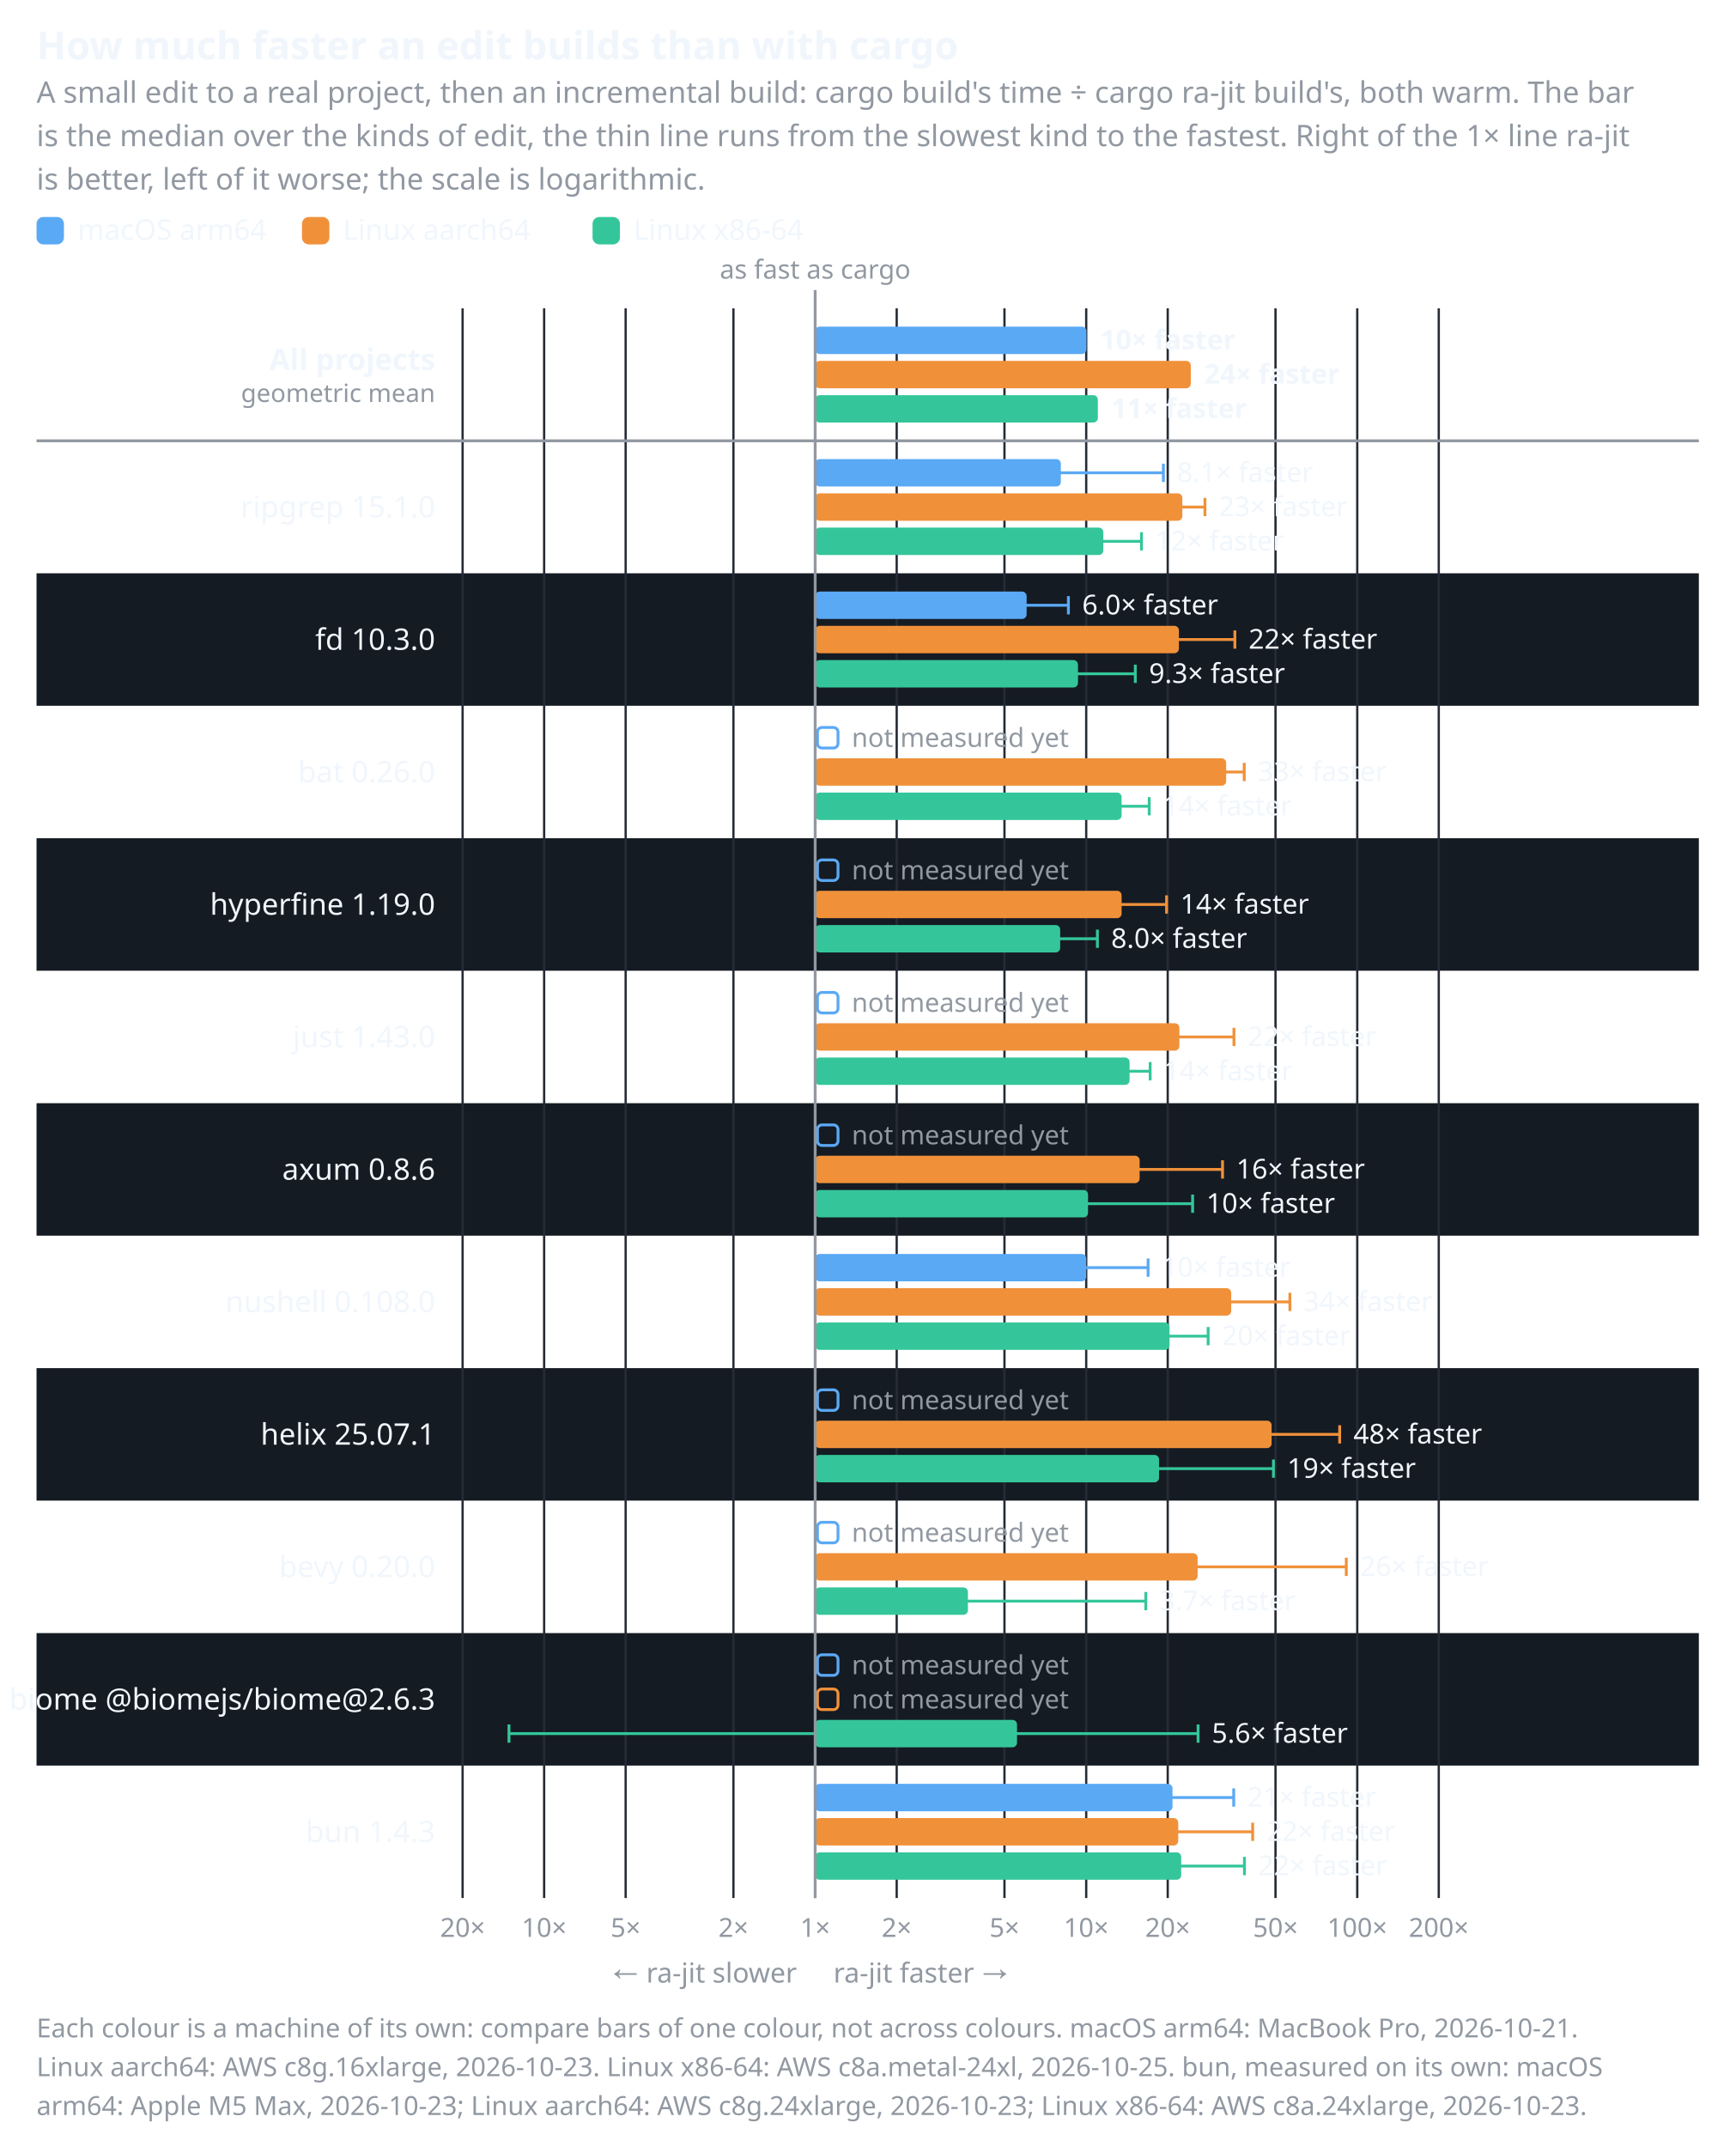
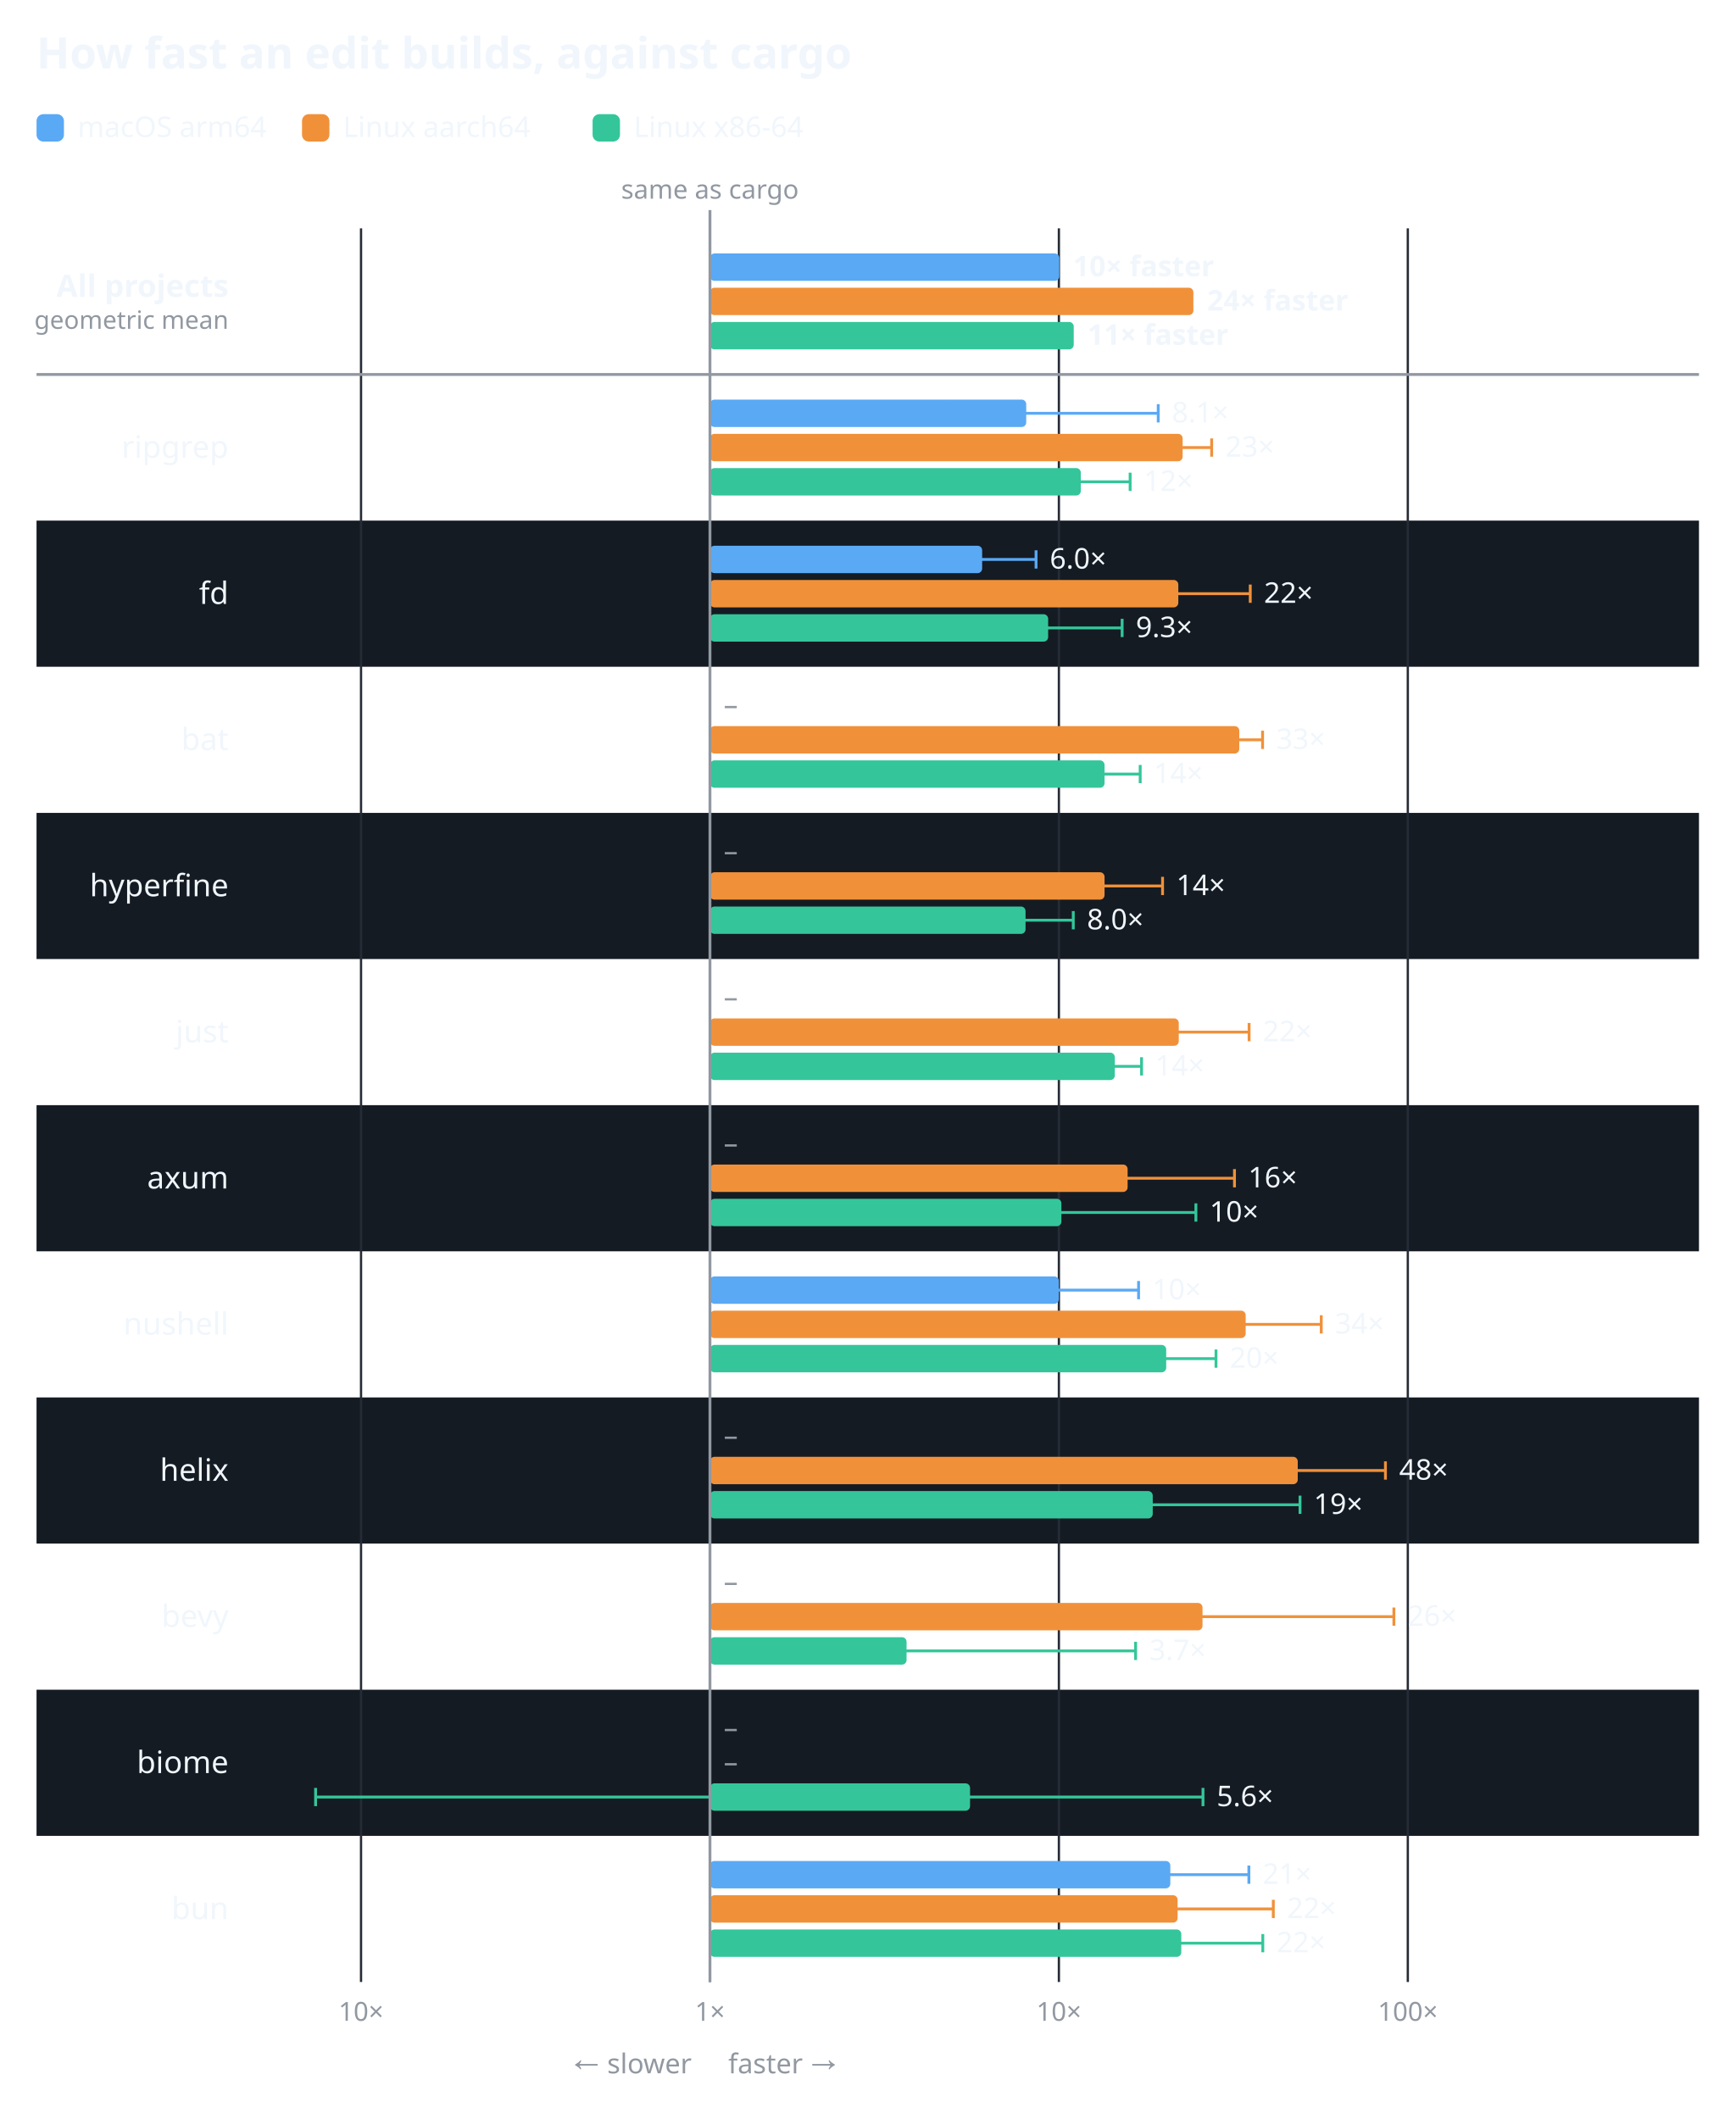
- <svg xmlns="http://www.w3.org/2000/svg" width="760" height="940" viewBox="0 0 760 940" role="img" aria-label="How much faster an edit builds than with cargo">
+ <svg xmlns="http://www.w3.org/2000/svg" width="760" height="928" viewBox="0 0 760 928" role="img" aria-label="How fast an edit builds, against cargo">
  <style>text{font-family:-apple-system, BlinkMacSystemFont, 'Segoe UI', 'Noto Sans', Helvetica, Arial, sans-serif;fill:#f0f6fc}.d{fill:#9198a1}.b{font-weight:600}.v{font-variant-numeric:tabular-nums}.g{stroke:#262c36}.r{stroke:#9198a1;stroke-width:1.25}.z{fill:#151b23}.o{fill:none;stroke-width:1.25}.p0{fill:#5aa9f5}.w0{stroke:#5aa9f5}.p1{fill:#f0913a}.w1{stroke:#f0913a}.p2{fill:#34c69a}.w2{stroke:#34c69a}</style>
-   <text x="16" y="26" font-size="17" class="b">How much faster an edit builds than with cargo</text>
-   <text x="16" y="45" font-size="13" class="d">A small edit to a real project, then an incremental build: cargo build's time ÷ cargo ra-jit build's, both warm. The bar</text>
-   <text x="16" y="64" font-size="13" class="d">is the median over the kinds of edit, the thin line runs from the slowest kind to the fastest. Right of the 1× line ra-jit</text>
-   <text x="16" y="83" font-size="13" class="d">is better, left of it worse; the scale is logarithmic.</text>
-   <rect x="16" y="95" width="12" height="12" rx="3" class="p0" />
-   <text x="34" y="105" font-size="12.5">macOS arm64</text>
-   <rect x="132.25" y="95" width="12" height="12" rx="3" class="p1" />
-   <text x="150.2" y="105" font-size="12.5">Linux aarch64</text>
-   <rect x="259.5" y="95" width="12" height="12" rx="3" class="p2" />
-   <text x="277.5" y="105" font-size="12.5">Linux x86-64</text>
-   <rect x="16" y="715" width="728" height="58" class="z" />
-   <rect x="16" y="599" width="728" height="58" class="z" />
-   <rect x="16" y="483" width="728" height="58" class="z" />
-   <rect x="16" y="367" width="728" height="58" class="z" />
-   <rect x="16" y="251" width="728" height="58" class="z" />
-   <line x1="202.6" y1="135" x2="202.6" y2="831" class="g" />
-   <line x1="238.3" y1="135" x2="238.3" y2="831" class="g" />
-   <line x1="274" y1="135" x2="274" y2="831" class="g" />
-   <line x1="321.2" y1="135" x2="321.2" y2="831" class="g" />
-   <line x1="357" y1="135" x2="357" y2="831" class="g" />
-   <line x1="392.7" y1="135" x2="392.7" y2="831" class="g" />
-   <line x1="439.9" y1="135" x2="439.9" y2="831" class="g" />
-   <line x1="475.7" y1="135" x2="475.7" y2="831" class="g" />
-   <line x1="511.4" y1="135" x2="511.4" y2="831" class="g" />
-   <line x1="558.6" y1="135" x2="558.6" y2="831" class="g" />
-   <line x1="594.4" y1="135" x2="594.4" y2="831" class="g" />
-   <line x1="630.1" y1="135" x2="630.1" y2="831" class="g" />
-   <line x1="16" y1="193" x2="744" y2="193" class="r" />
-   <rect x="357" y="143" width="118.8" height="12" rx="2" class="p0" />
-   <rect x="357" y="158" width="164.5" height="12" rx="2" class="p1" />
-   <rect x="357" y="173" width="123.8" height="12" rx="2" class="p2" />
-   <rect x="357" y="201" width="107.6" height="12" rx="2" class="p0" />
-   <path d="M437.1 207H509.5M437.1 203v8M509.5 203v8" class="o w0" />
-   <rect x="357" y="216" width="160.8" height="12" rx="2" class="p1" />
-   <path d="M490.4 222H527.7M490.4 218v8M527.7 218v8" class="o w1" />
-   <rect x="357" y="231" width="126.2" height="12" rx="2" class="p2" />
-   <path d="M458 237H499.9M458 233v8M499.9 233v8" class="o w2" />
-   <rect x="357" y="259" width="92.6" height="12" rx="2" class="p0" />
-   <path d="M446.2 265H467.9M446.2 261v8M467.9 261v8" class="o w0" />
-   <rect x="357" y="274" width="159.3" height="12" rx="2" class="p1" />
-   <path d="M511.9 280H540.8M511.9 276v8M540.8 276v8" class="o w1" />
-   <rect x="357" y="289" width="115.1" height="12" rx="2" class="p2" />
-   <path d="M468.7 295H497.2M468.7 291v8M497.2 291v8" class="o w2" />
-   <rect x="358" y="318.5" width="9" height="9" rx="2" class="o w0" />
-   <rect x="357" y="332" width="180" height="12" rx="2" class="p1" />
-   <path d="M525 338H544.9M525 334v8M544.9 334v8" class="o w1" />
-   <rect x="357" y="347" width="134.2" height="12" rx="2" class="p2" />
-   <path d="M472.9 353H503.3M472.9 349v8M503.3 349v8" class="o w2" />
-   <rect x="358" y="376.5" width="9" height="9" rx="2" class="o w0" />
-   <rect x="357" y="390" width="134.2" height="12" rx="2" class="p1" />
-   <path d="M468.3 396H510.9M468.3 392v8M510.9 392v8" class="o w1" />
-   <rect x="357" y="405" width="107.3" height="12" rx="2" class="p2" />
-   <path d="M445.5 411H480.6M445.5 407v8M480.6 407v8" class="o w2" />
-   <rect x="358" y="434.5" width="9" height="9" rx="2" class="o w0" />
-   <rect x="357" y="448" width="159.5" height="12" rx="2" class="p1" />
-   <path d="M505.6 454H540.4M505.6 450v8M540.4 450v8" class="o w1" />
-   <rect x="357" y="463" width="137.7" height="12" rx="2" class="p2" />
-   <path d="M475.7 469H503.7M475.7 465v8M503.7 465v8" class="o w2" />
-   <rect x="358" y="492.5" width="9" height="9" rx="2" class="o w0" />
-   <rect x="357" y="506" width="142.1" height="12" rx="2" class="p1" />
-   <path d="M498.2 512H535.4M498.2 508v8M535.4 508v8" class="o w1" />
-   <rect x="357" y="521" width="119.5" height="12" rx="2" class="p2" />
-   <path d="M474.8 527H522.3M474.8 523v8M522.3 523v8" class="o w2" />
-   <rect x="357" y="549" width="118.7" height="12" rx="2" class="p0" />
-   <path d="M428.3 555H502.8M428.3 551v8M502.8 551v8" class="o w0" />
-   <rect x="357" y="564" width="182.2" height="12" rx="2" class="p1" />
-   <path d="M516.1 570H564.9M516.1 566v8M564.9 566v8" class="o w1" />
-   <rect x="357" y="579" width="155.2" height="12" rx="2" class="p2" />
-   <path d="M442.4 585H529.1M442.4 581v8M529.1 581v8" class="o w2" />
-   <rect x="358" y="608.5" width="9" height="9" rx="2" class="o w0" />
-   <rect x="357" y="622" width="199.9" height="12" rx="2" class="p1" />
-   <path d="M529.5 628H586.7M529.5 624v8M586.7 624v8" class="o w1" />
-   <rect x="357" y="637" width="150.6" height="12" rx="2" class="p2" />
-   <path d="M488.8 643H557.7M488.8 639v8M557.7 639v8" class="o w2" />
-   <rect x="358" y="666.5" width="9" height="9" rx="2" class="o w0" />
-   <rect x="357" y="680" width="167.5" height="12" rx="2" class="p1" />
-   <path d="M521.2 686H589.6M521.2 682v8M589.6 682v8" class="o w1" />
-   <rect x="357" y="695" width="66.9" height="12" rx="2" class="p2" />
-   <path d="M419.5 701H501.8M419.5 697v8M501.8 697v8" class="o w2" />
-   <rect x="358" y="724.5" width="9" height="9" rx="2" class="o w0" />
-   <rect x="358" y="739.5" width="9" height="9" rx="2" class="o w1" />
-   <rect x="357" y="753" width="88.4" height="12" rx="2" class="p2" />
-   <path d="M222.9 759H524.7M222.9 755v8M524.7 755v8" class="o w2" />
-   <rect x="357" y="781" width="156.5" height="12" rx="2" class="p0" />
-   <path d="M469.2 787H540.3M469.2 783v8M540.3 783v8" class="o w0" />
-   <rect x="357" y="796" width="159" height="12" rx="2" class="p1" />
-   <path d="M502.9 802H548.6M502.9 798v8M548.6 798v8" class="o w1" />
-   <rect x="357" y="811" width="160.3" height="12" rx="2" class="p2" />
-   <path d="M501.7 817H545M501.7 813v8M545 813v8" class="o w2" />
-   <line x1="357" y1="127" x2="357" y2="831" class="r" />
-   <text x="202.6" y="848" font-size="11.5" text-anchor="middle" class="d v">20×</text>
-   <text x="238.3" y="848" font-size="11.5" text-anchor="middle" class="d v">10×</text>
-   <text x="274" y="848" font-size="11.5" text-anchor="middle" class="d v">5×</text>
-   <text x="321.2" y="848" font-size="11.5" text-anchor="middle" class="d v">2×</text>
-   <text x="357" y="848" font-size="11.5" text-anchor="middle" class="d v">1×</text>
-   <text x="392.7" y="848" font-size="11.5" text-anchor="middle" class="d v">2×</text>
-   <text x="439.9" y="848" font-size="11.5" text-anchor="middle" class="d v">5×</text>
-   <text x="475.7" y="848" font-size="11.5" text-anchor="middle" class="d v">10×</text>
-   <text x="511.4" y="848" font-size="11.5" text-anchor="middle" class="d v">20×</text>
-   <text x="558.6" y="848" font-size="11.5" text-anchor="middle" class="d v">50×</text>
-   <text x="594.4" y="848" font-size="11.5" text-anchor="middle" class="d v">100×</text>
-   <text x="630.1" y="848" font-size="11.5" text-anchor="middle" class="d v">200×</text>
-   <text x="190.6" y="162" font-size="13" text-anchor="end" class="b">All projects</text>
-   <text x="190.6" y="176" font-size="11" text-anchor="end" class="d">geometric mean</text>
-   <text x="481.8" y="153" font-size="12" class="v b">10× faster</text>
-   <text x="527.4" y="168" font-size="12" class="v b">24× faster</text>
-   <text x="486.7" y="183" font-size="12" class="v b">11× faster</text>
-   <text x="190.6" y="226.5" font-size="13" text-anchor="end">ripgrep 15.1.0</text>
-   <text x="515.5" y="211" font-size="12" class="v">8.1× faster</text>
-   <text x="533.7" y="226" font-size="12" class="v">23× faster</text>
-   <text x="505.9" y="241" font-size="12" class="v">12× faster</text>
-   <text x="190.6" y="284.5" font-size="13" text-anchor="end">fd 10.3.0</text>
-   <text x="473.9" y="269" font-size="12" class="v">6.0× faster</text>
-   <text x="546.8" y="284" font-size="12" class="v">22× faster</text>
-   <text x="503.2" y="299" font-size="12" class="v">9.3× faster</text>
-   <text x="190.6" y="342.5" font-size="13" text-anchor="end">bat 0.26.0</text>
-   <text x="373" y="327" font-size="11.5" class="d">not measured yet</text>
-   <text x="550.9" y="342" font-size="12" class="v">33× faster</text>
-   <text x="509.3" y="357" font-size="12" class="v">14× faster</text>
-   <text x="190.6" y="400.5" font-size="13" text-anchor="end">hyperfine 1.19.0</text>
-   <text x="373" y="385" font-size="11.5" class="d">not measured yet</text>
-   <text x="516.9" y="400" font-size="12" class="v">14× faster</text>
-   <text x="486.6" y="415" font-size="12" class="v">8.0× faster</text>
-   <text x="190.6" y="458.5" font-size="13" text-anchor="end">just 1.43.0</text>
-   <text x="373" y="443" font-size="11.5" class="d">not measured yet</text>
-   <text x="546.4" y="458" font-size="12" class="v">22× faster</text>
-   <text x="509.7" y="473" font-size="12" class="v">14× faster</text>
-   <text x="190.6" y="516.5" font-size="13" text-anchor="end">axum 0.8.6</text>
-   <text x="373" y="501" font-size="11.5" class="d">not measured yet</text>
-   <text x="541.4" y="516" font-size="12" class="v">16× faster</text>
-   <text x="528.3" y="531" font-size="12" class="v">10× faster</text>
-   <text x="190.6" y="574.5" font-size="13" text-anchor="end">nushell 0.108.0</text>
-   <text x="508.8" y="559" font-size="12" class="v">10× faster</text>
-   <text x="570.9" y="574" font-size="12" class="v">34× faster</text>
-   <text x="535.1" y="589" font-size="12" class="v">20× faster</text>
-   <text x="190.6" y="632.5" font-size="13" text-anchor="end">helix 25.07.1</text>
-   <text x="373" y="617" font-size="11.5" class="d">not measured yet</text>
-   <text x="592.7" y="632" font-size="12" class="v">48× faster</text>
-   <text x="563.7" y="647" font-size="12" class="v">19× faster</text>
-   <text x="190.6" y="690.5" font-size="13" text-anchor="end">bevy 0.20.0</text>
-   <text x="373" y="675" font-size="11.5" class="d">not measured yet</text>
-   <text x="595.6" y="690" font-size="12" class="v">26× faster</text>
-   <text x="507.8" y="705" font-size="12" class="v">3.7× faster</text>
-   <text x="190.6" y="748.5" font-size="13" text-anchor="end">biome @biomejs/biome@2.6.3</text>
-   <text x="373" y="733" font-size="11.5" class="d">not measured yet</text>
-   <text x="373" y="748" font-size="11.5" class="d">not measured yet</text>
-   <text x="530.7" y="763" font-size="12" class="v">5.6× faster</text>
-   <text x="190.6" y="806.5" font-size="13" text-anchor="end">bun 1.4.3</text>
-   <text x="546.3" y="791" font-size="12" class="v">21× faster</text>
-   <text x="554.6" y="806" font-size="12" class="v">22× faster</text>
-   <text x="551" y="821" font-size="12" class="v">22× faster</text>
-   <text x="357" y="122" font-size="11.5" text-anchor="middle" class="d">as fast as cargo</text>
-   <text x="349" y="868" font-size="12" text-anchor="end" class="d">← ra-jit slower</text>
-   <text x="365" y="868" font-size="12" class="d">ra-jit faster →</text>
-   <text x="16" y="892" font-size="11.5" class="d">Each colour is a machine of its own: compare bars of one colour, not across colours. macOS arm64: MacBook Pro, 2026-10-21.</text>
-   <text x="16" y="909" font-size="11.5" class="d">Linux aarch64: AWS c8g.16xlarge, 2026-10-23. Linux x86-64: AWS c8a.metal-24xl, 2026-10-25. bun, measured on its own: macOS</text>
-   <text x="16" y="926" font-size="11.5" class="d">arm64: Apple M5 Max, 2026-10-23; Linux aarch64: AWS c8g.24xlarge, 2026-10-23; Linux x86-64: AWS c8a.24xlarge, 2026-10-23.</text>
+   <text x="16" y="30" font-size="19" class="b">How fast an edit builds, against cargo</text>
+   <rect x="16" y="50" width="12" height="12" rx="3" class="p0" />
+   <text x="34" y="60" font-size="12.5">macOS arm64</text>
+   <rect x="132.25" y="50" width="12" height="12" rx="3" class="p1" />
+   <text x="150.2" y="60" font-size="12.5">Linux aarch64</text>
+   <rect x="259.5" y="50" width="12" height="12" rx="3" class="p2" />
+   <text x="277.5" y="60" font-size="12.5">Linux x86-64</text>
+   <rect x="16" y="740" width="728" height="64" class="z" />
+   <rect x="16" y="612" width="728" height="64" class="z" />
+   <rect x="16" y="484" width="728" height="64" class="z" />
+   <rect x="16" y="356" width="728" height="64" class="z" />
+   <rect x="16" y="228" width="728" height="64" class="z" />
+   <line x1="158.1" y1="100" x2="158.1" y2="868" class="g" />
+   <line x1="310.9" y1="100" x2="310.9" y2="868" class="g" />
+   <line x1="463.7" y1="100" x2="463.7" y2="868" class="g" />
+   <line x1="616.5" y1="100" x2="616.5" y2="868" class="g" />
+   <line x1="16" y1="164" x2="744" y2="164" class="r" />
+   <rect x="310.9" y="111" width="153" height="12" rx="2" class="p0" />
+   <rect x="310.9" y="126" width="211.7" height="12" rx="2" class="p1" />
+   <rect x="310.9" y="141" width="159.3" height="12" rx="2" class="p2" />
+   <rect x="310.9" y="175" width="138.5" height="12" rx="2" class="p0" />
+   <path d="M414 181H507.2M414 177v8M507.2 177v8" class="o w0" />
+   <rect x="310.9" y="190" width="207" height="12" rx="2" class="p1" />
+   <path d="M482.6 196H530.6M482.6 192v8M530.6 192v8" class="o w1" />
+   <rect x="310.9" y="205" width="162.4" height="12" rx="2" class="p2" />
+   <path d="M441 211H494.9M441 207v8M494.9 207v8" class="o w2" />
+   <rect x="310.9" y="239" width="119.2" height="12" rx="2" class="p0" />
+   <path d="M425.8 245H453.7M425.8 241v8M453.7 241v8" class="o w0" />
+   <rect x="310.9" y="254" width="205.1" height="12" rx="2" class="p1" />
+   <path d="M510.3 260H547.5M510.3 256v8M547.5 256v8" class="o w1" />
+   <rect x="310.9" y="269" width="148.1" height="12" rx="2" class="p2" />
+   <path d="M454.7 275H491.4M454.7 271v8M491.4 271v8" class="o w2" />
+   <rect x="310.9" y="318" width="231.8" height="12" rx="2" class="p1" />
+   <path d="M527.3 324H552.9M527.3 320v8M552.9 320v8" class="o w1" />
+   <rect x="310.9" y="333" width="172.8" height="12" rx="2" class="p2" />
+   <path d="M460.1 339H499.3M460.1 335v8M499.3 335v8" class="o w2" />
+   <rect x="310.9" y="382" width="172.8" height="12" rx="2" class="p1" />
+   <path d="M454.2 388H509.1M454.2 384v8M509.1 384v8" class="o w1" />
+   <rect x="310.9" y="397" width="138.2" height="12" rx="2" class="p2" />
+   <path d="M424.8 403H470M424.8 399v8M470 399v8" class="o w2" />
+   <rect x="310.9" y="446" width="205.3" height="12" rx="2" class="p1" />
+   <path d="M502.2 452H547M502.2 448v8M547 448v8" class="o w1" />
+   <rect x="310.9" y="461" width="177.3" height="12" rx="2" class="p2" />
+   <path d="M463.8 467H499.9M463.8 463v8M499.9 463v8" class="o w2" />
+   <rect x="310.9" y="510" width="182.9" height="12" rx="2" class="p1" />
+   <path d="M492.7 516H540.6M492.7 512v8M540.6 512v8" class="o w1" />
+   <rect x="310.9" y="525" width="153.9" height="12" rx="2" class="p2" />
+   <path d="M462.6 531H523.7M462.6 527v8M523.7 527v8" class="o w2" />
+   <rect x="310.9" y="559" width="152.8" height="12" rx="2" class="p0" />
+   <path d="M402.8 565H498.6M402.8 561v8M498.6 561v8" class="o w0" />
+   <rect x="310.9" y="574" width="234.6" height="12" rx="2" class="p1" />
+   <path d="M515.8 580H578.6M515.8 576v8M578.6 576v8" class="o w1" />
+   <rect x="310.9" y="589" width="199.8" height="12" rx="2" class="p2" />
+   <path d="M420.9 595H532.5M420.9 591v8M532.5 591v8" class="o w2" />
+   <rect x="310.9" y="638" width="257.4" height="12" rx="2" class="p1" />
+   <path d="M533 644H606.7M533 640v8M606.7 640v8" class="o w1" />
+   <rect x="310.9" y="653" width="193.9" height="12" rx="2" class="p2" />
+   <path d="M480.6 659H569.3M480.6 655v8M569.3 655v8" class="o w2" />
+   <rect x="310.9" y="702" width="215.7" height="12" rx="2" class="p1" />
+   <path d="M522.3 708H610.4M522.3 704v8M610.4 704v8" class="o w1" />
+   <rect x="310.9" y="717" width="86.1" height="12" rx="2" class="p2" />
+   <path d="M391.3 723H497.3M391.3 719v8M497.3 719v8" class="o w2" />
+   <rect x="310.9" y="781" width="113.9" height="12" rx="2" class="p2" />
+   <path d="M138.2 787H526.8M138.2 783v8M526.8 783v8" class="o w2" />
+   <rect x="310.9" y="815" width="201.6" height="12" rx="2" class="p0" />
+   <path d="M455.3 821H546.9M455.3 817v8M546.9 817v8" class="o w0" />
+   <rect x="310.9" y="830" width="204.8" height="12" rx="2" class="p1" />
+   <path d="M498.8 836H557.6M498.8 832v8M557.6 832v8" class="o w1" />
+   <rect x="310.9" y="845" width="206.4" height="12" rx="2" class="p2" />
+   <path d="M497.3 851H553M497.3 847v8M553 847v8" class="o w2" />
+   <line x1="310.9" y1="92" x2="310.9" y2="868" class="r" />
+   <text x="158.1" y="885" font-size="11.5" text-anchor="middle" class="d v">10×</text>
+   <text x="310.9" y="885" font-size="11.5" text-anchor="middle" class="d v">1×</text>
+   <text x="463.7" y="885" font-size="11.5" text-anchor="middle" class="d v">10×</text>
+   <text x="616.5" y="885" font-size="11.5" text-anchor="middle" class="d v">100×</text>
+   <text x="100.1" y="130" font-size="13.5" text-anchor="end" class="b">All projects</text>
+   <text x="100.1" y="144" font-size="11" text-anchor="end" class="d">geometric mean</text>
+   <text x="469.9" y="121" font-size="12.5" class="v b">10× faster</text>
+   <text x="528.6" y="136" font-size="12.5" class="v b">24× faster</text>
+   <text x="476.2" y="151" font-size="12.5" class="v b">11× faster</text>
+   <text x="100.1" y="200.5" font-size="13.5" text-anchor="end">ripgrep</text>
+   <text x="513.2" y="185" font-size="12.5" class="v">8.1×</text>
+   <text x="536.6" y="200" font-size="12.5" class="v">23×</text>
+   <text x="500.9" y="215" font-size="12.5" class="v">12×</text>
+   <text x="100.1" y="264.5" font-size="13.5" text-anchor="end">fd</text>
+   <text x="459.7" y="249" font-size="12.5" class="v">6.0×</text>
+   <text x="553.5" y="264" font-size="12.5" class="v">22×</text>
+   <text x="497.4" y="279" font-size="12.5" class="v">9.3×</text>
+   <text x="100.1" y="328.5" font-size="13.5" text-anchor="end">bat</text>
+   <text x="316.9" y="313" font-size="12.5" class="d">–</text>
+   <text x="558.9" y="328" font-size="12.5" class="v">33×</text>
+   <text x="505.3" y="343" font-size="12.5" class="v">14×</text>
+   <text x="100.1" y="392.5" font-size="13.5" text-anchor="end">hyperfine</text>
+   <text x="316.9" y="377" font-size="12.5" class="d">–</text>
+   <text x="515.1" y="392" font-size="12.5" class="v">14×</text>
+   <text x="476" y="407" font-size="12.5" class="v">8.0×</text>
+   <text x="100.1" y="456.5" font-size="13.5" text-anchor="end">just</text>
+   <text x="316.9" y="441" font-size="12.5" class="d">–</text>
+   <text x="553" y="456" font-size="12.5" class="v">22×</text>
+   <text x="505.9" y="471" font-size="12.5" class="v">14×</text>
+   <text x="100.1" y="520.5" font-size="13.5" text-anchor="end">axum</text>
+   <text x="316.9" y="505" font-size="12.5" class="d">–</text>
+   <text x="546.6" y="520" font-size="12.5" class="v">16×</text>
+   <text x="529.7" y="535" font-size="12.5" class="v">10×</text>
+   <text x="100.1" y="584.5" font-size="13.5" text-anchor="end">nushell</text>
+   <text x="504.6" y="569" font-size="12.5" class="v">10×</text>
+   <text x="584.6" y="584" font-size="12.5" class="v">34×</text>
+   <text x="538.5" y="599" font-size="12.5" class="v">20×</text>
+   <text x="100.1" y="648.5" font-size="13.5" text-anchor="end">helix</text>
+   <text x="316.9" y="633" font-size="12.5" class="d">–</text>
+   <text x="612.7" y="648" font-size="12.5" class="v">48×</text>
+   <text x="575.3" y="663" font-size="12.5" class="v">19×</text>
+   <text x="100.1" y="712.5" font-size="13.5" text-anchor="end">bevy</text>
+   <text x="316.9" y="697" font-size="12.5" class="d">–</text>
+   <text x="616.4" y="712" font-size="12.5" class="v">26×</text>
+   <text x="503.3" y="727" font-size="12.5" class="v">3.7×</text>
+   <text x="100.1" y="776.5" font-size="13.5" text-anchor="end">biome</text>
+   <text x="316.9" y="761" font-size="12.5" class="d">–</text>
+   <text x="316.9" y="776" font-size="12.5" class="d">–</text>
+   <text x="532.8" y="791" font-size="12.5" class="v">5.6×</text>
+   <text x="100.1" y="840.5" font-size="13.5" text-anchor="end">bun</text>
+   <text x="552.9" y="825" font-size="12.5" class="v">21×</text>
+   <text x="563.6" y="840" font-size="12.5" class="v">22×</text>
+   <text x="559" y="855" font-size="12.5" class="v">22×</text>
+   <text x="310.9" y="87" font-size="11.5" text-anchor="middle" class="d">same as cargo</text>
+   <text x="302.9" y="908" font-size="12" text-anchor="end" class="d">← slower</text>
+   <text x="318.9" y="908" font-size="12" class="d">faster →</text>
</svg>
